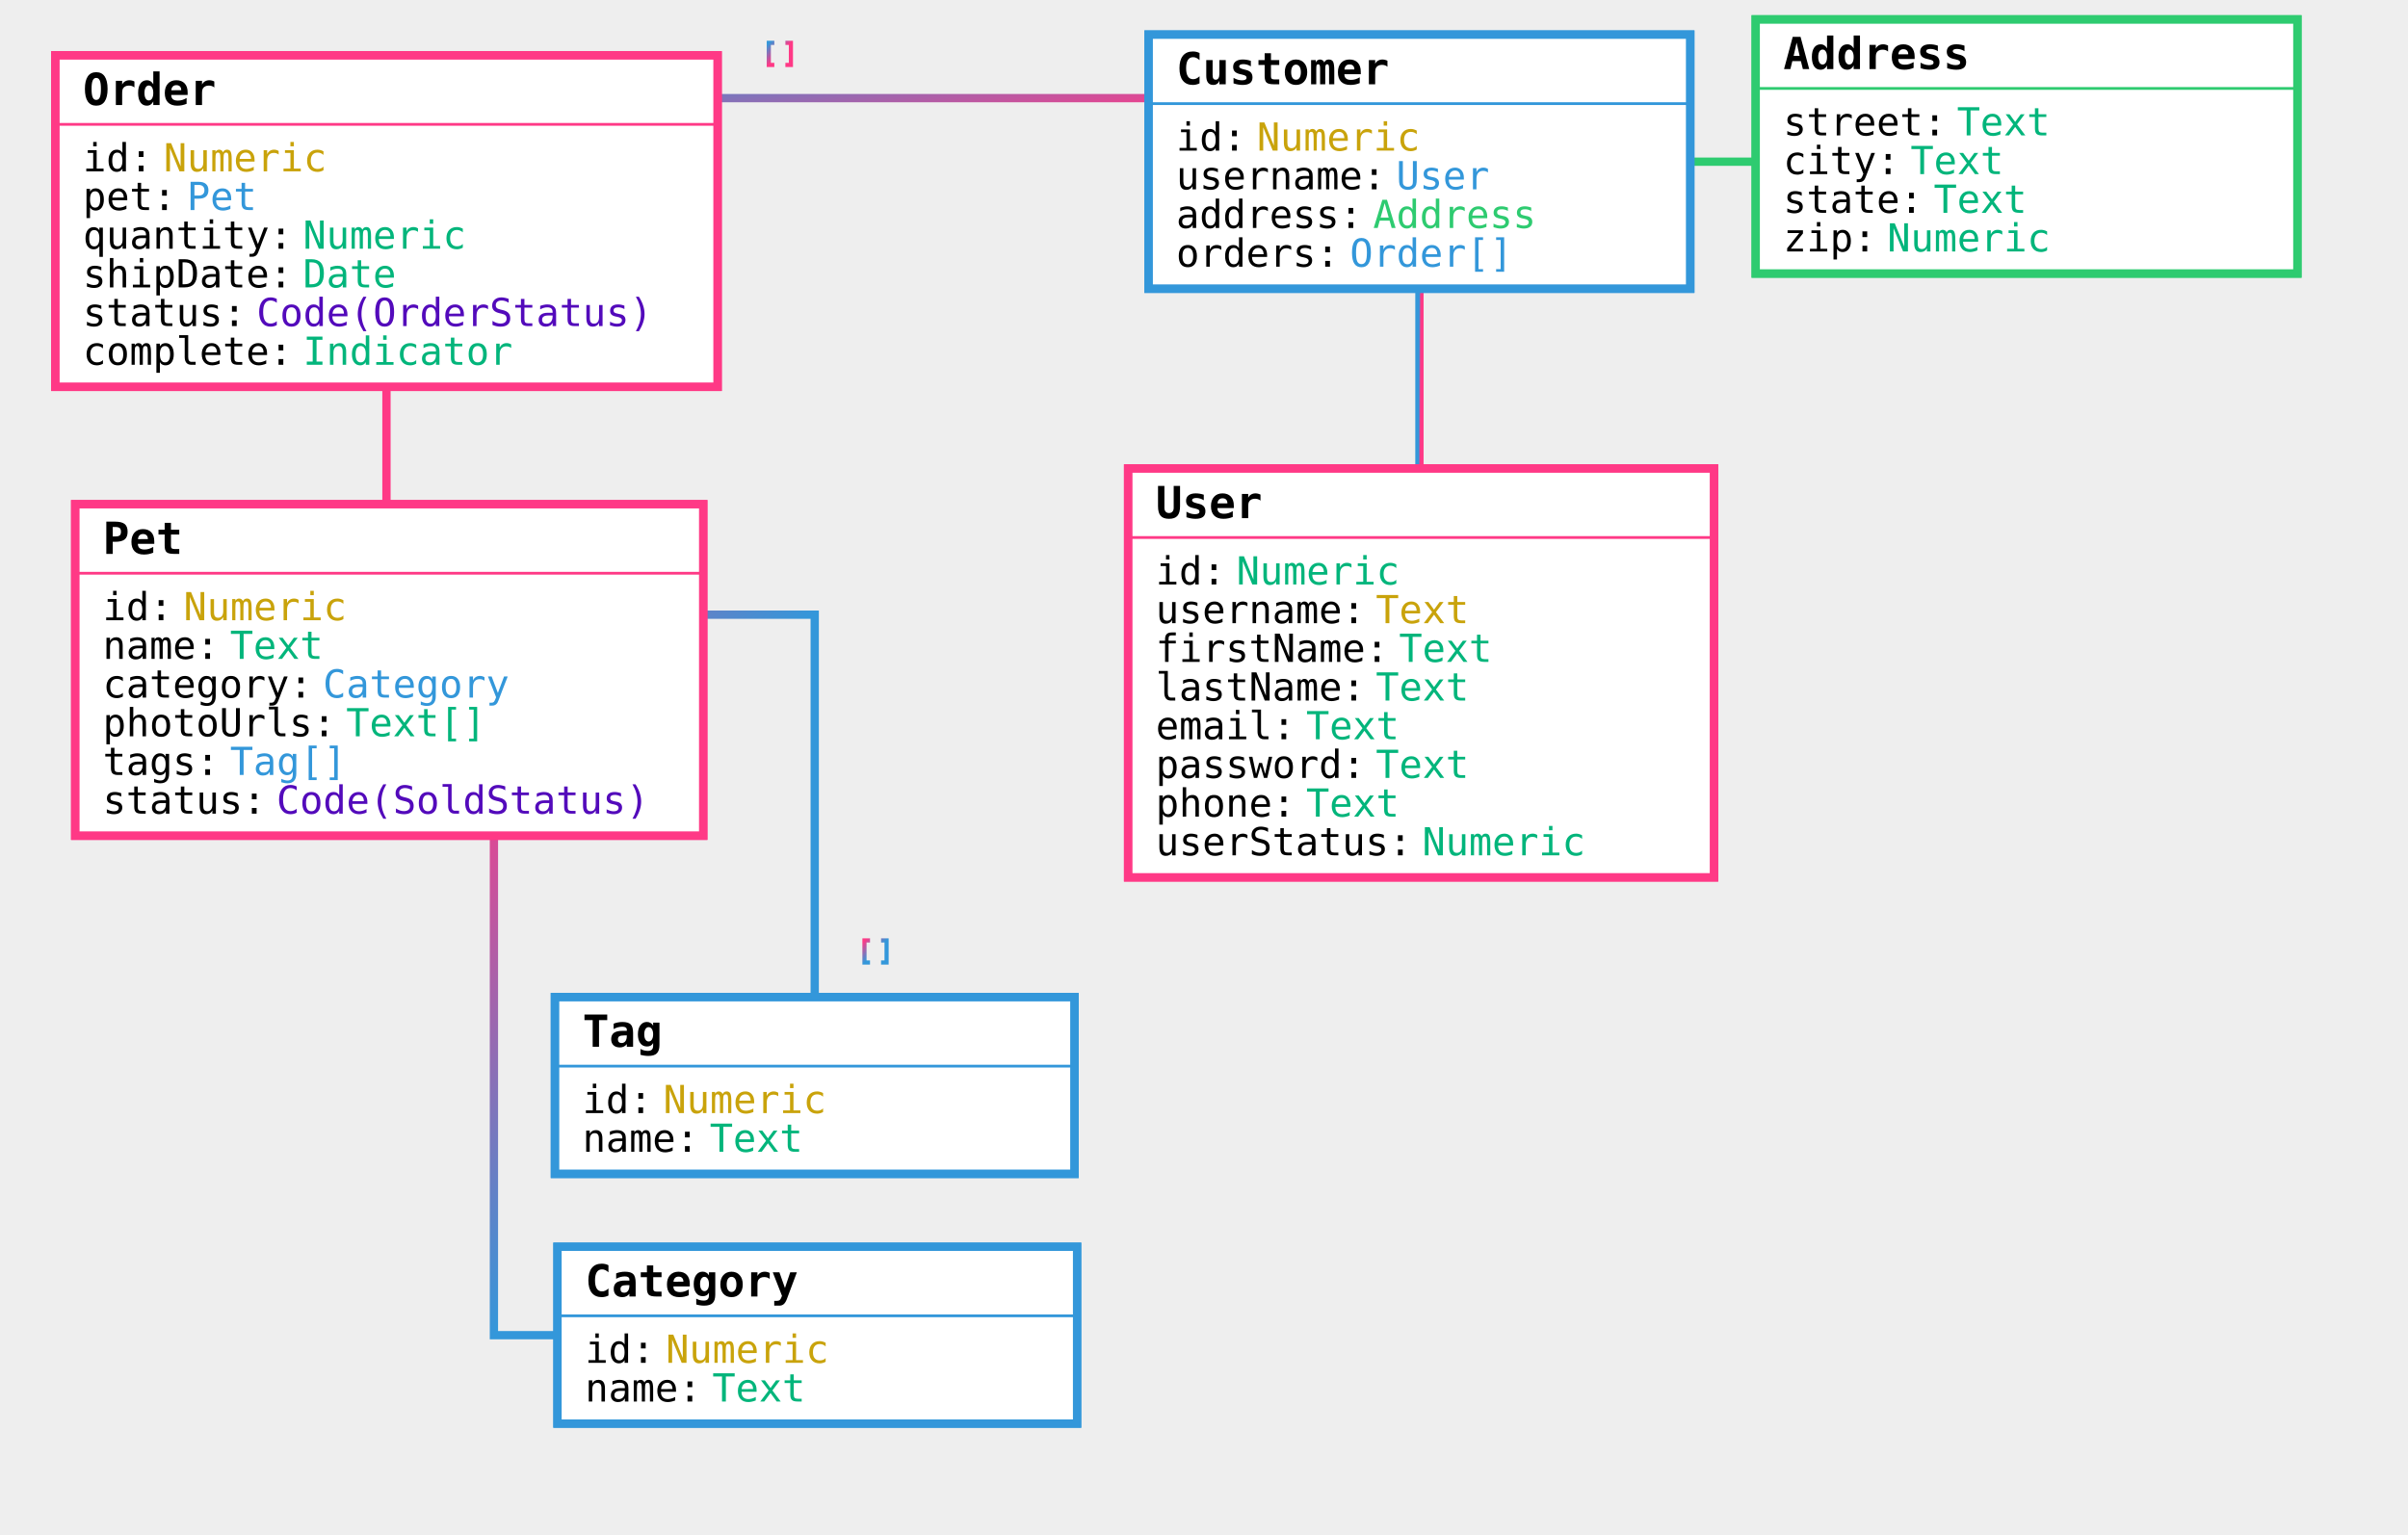
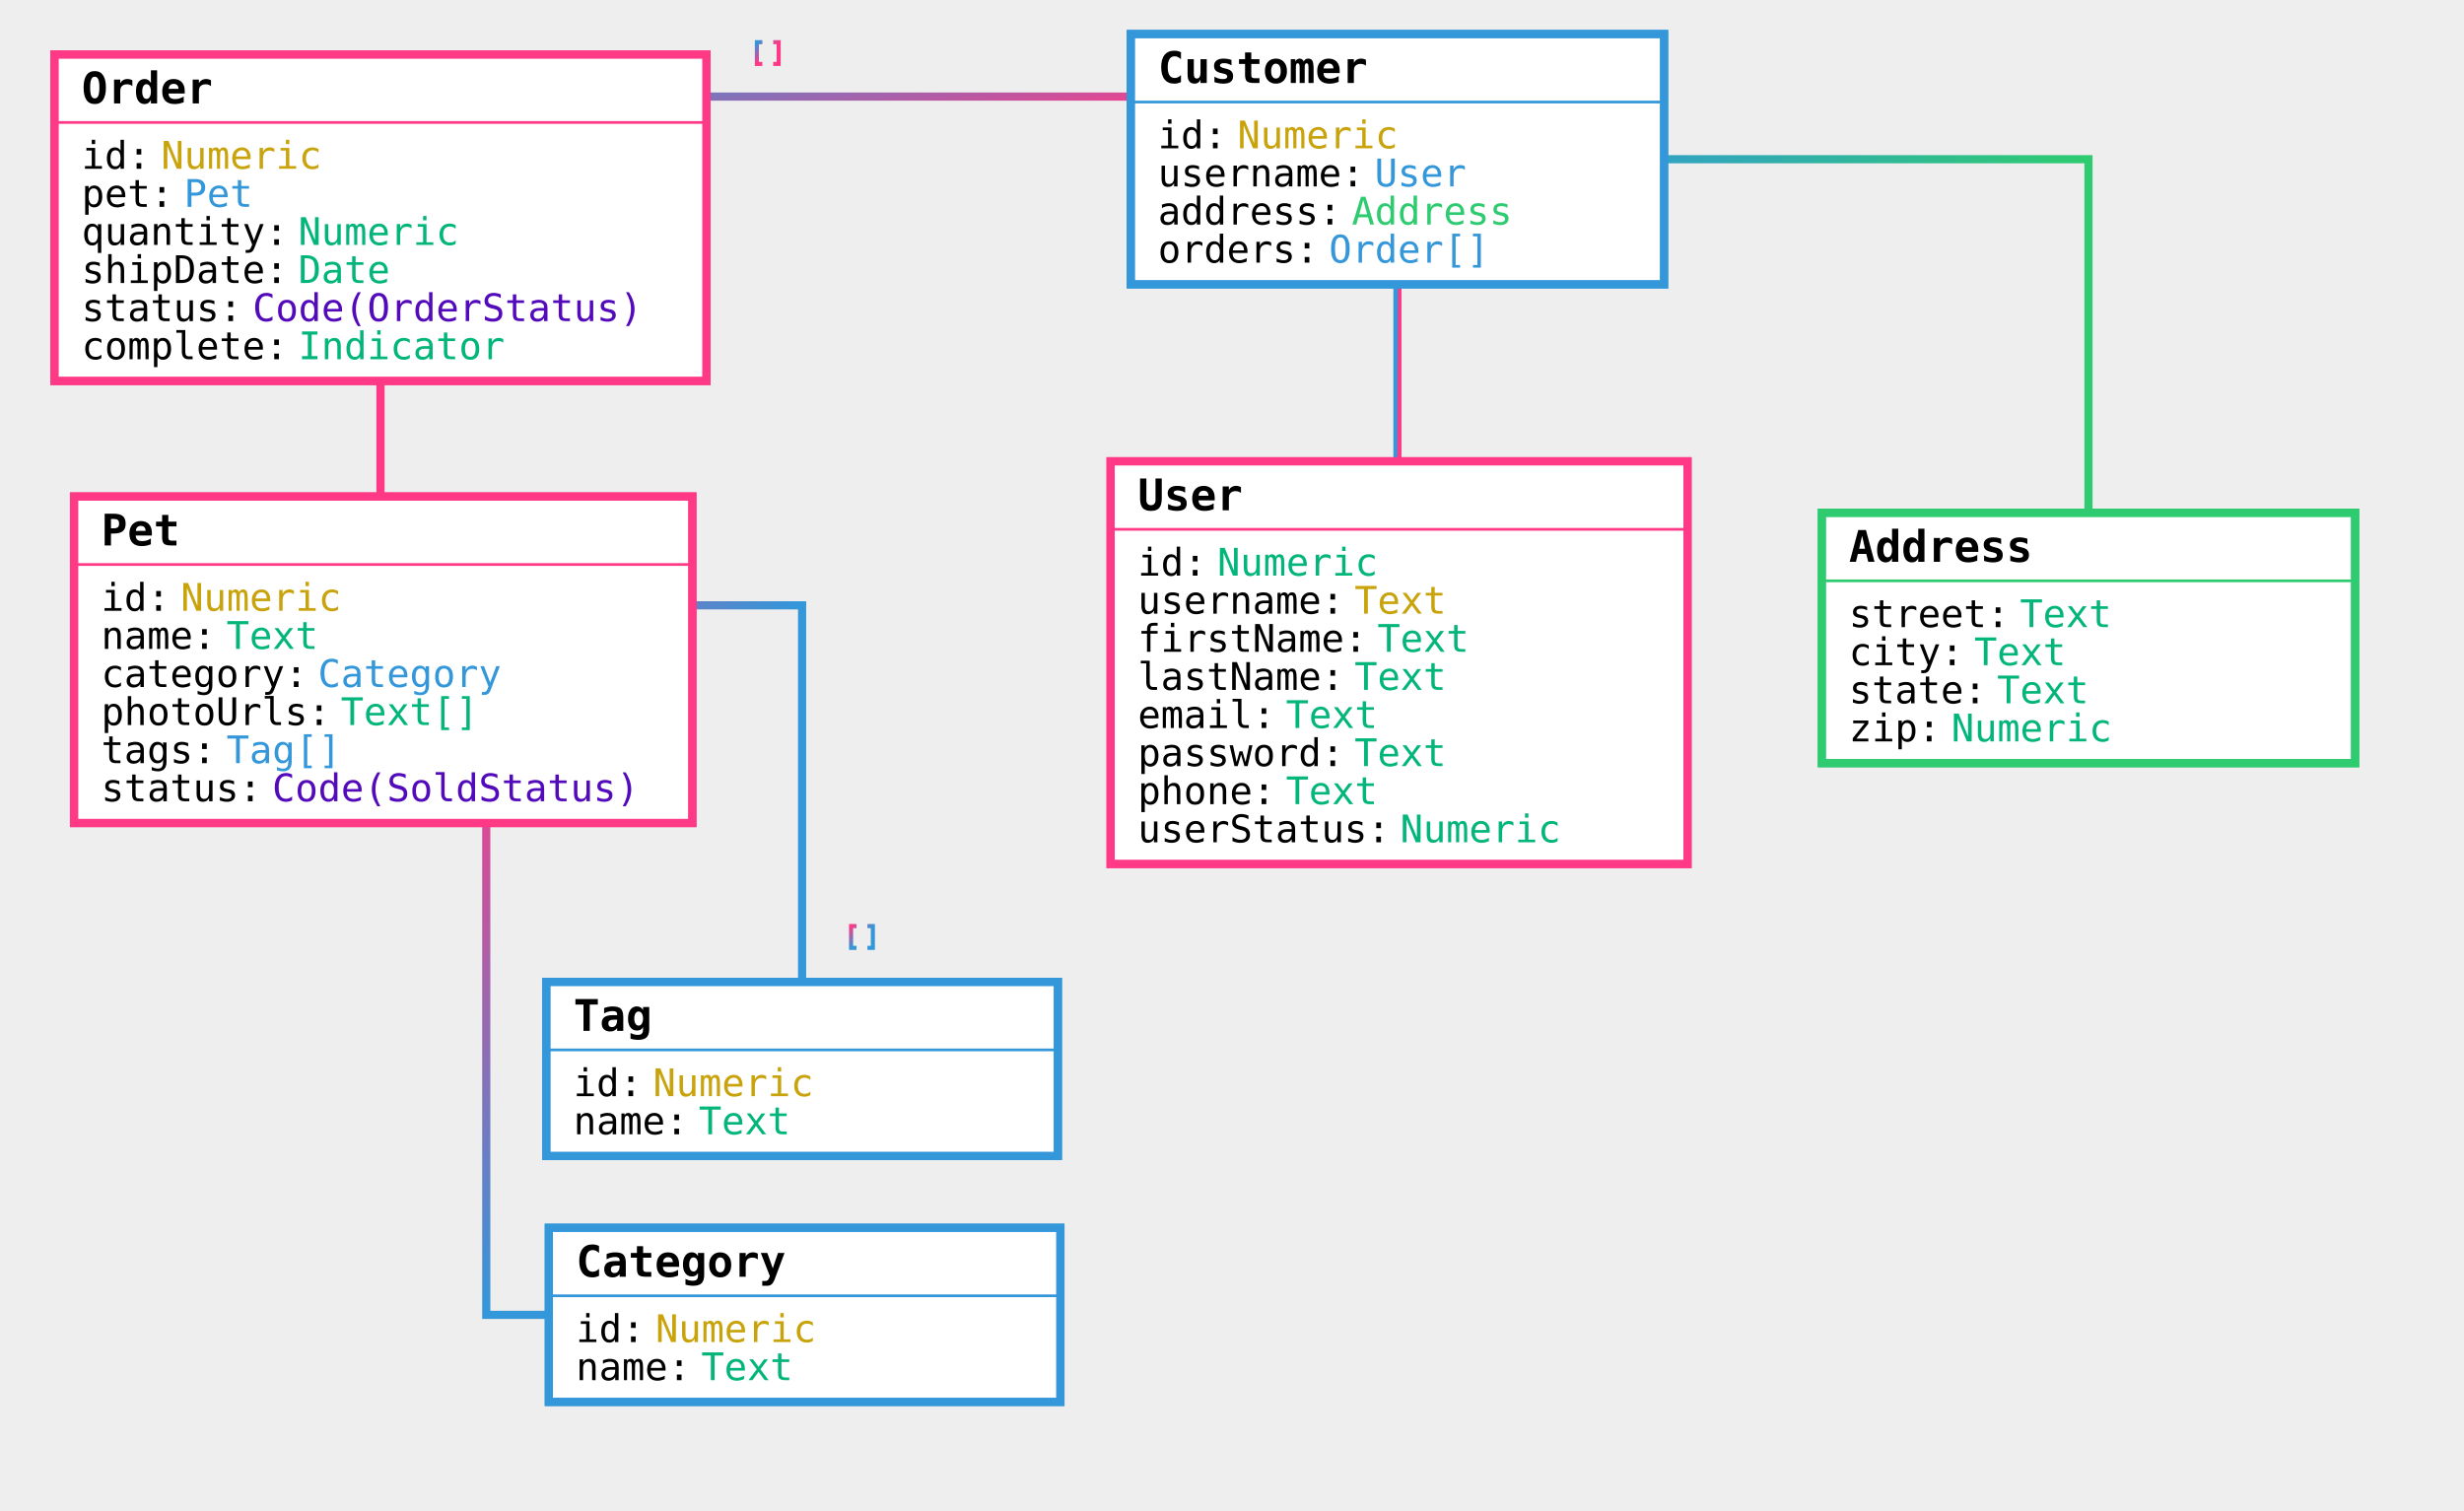
- <svg xmlns="http://www.w3.org/2000/svg" viewBox="-139.816 -53 871.159 555.143">
+ <svg xmlns="http://www.w3.org/2000/svg" viewBox="-139.816 -53 905.445 555.143">
  <rect width="1000%" height="1000%" x="-500%" y="-500%" fill="#EEEEEE" />
  <path fill="none" stroke="#EEEEEE" stroke-width="8" d="M.01 27.01L0 27v162.429h1" />
  <defs>
    <linearGradient id="a" x1="0%" x2="50%" y1="0%" y2="50%">
      <stop offset="0%" stop-color="#FF3986" />
      <stop offset="100%" stop-color="#FF3986" />
    </linearGradient>
  </defs>
  <path fill="none" stroke="url(#a)" stroke-width="3" d="M.01 27.01L0 27v162.429h1" />
  <path fill="none" stroke="#EEEEEE" stroke-width="8" d="M373.71 28.51l-.01-.01v162h.6" />
  <defs>
    <linearGradient id="b" x1="0%" x2="50%" y1="0%" y2="50%">
      <stop offset="0%" stop-color="#3397DA" />
      <stop offset="100%" stop-color="#FF3986" />
    </linearGradient>
  </defs>
  <path fill="none" stroke="url(#b)" stroke-width="3" d="M373.71 28.51l-.01-.01v162h.6" />
-   <path fill="none" stroke="#EEEEEE" stroke-width="8" d="M422.71 5.51l-.01-.01h170.643V0" />
+   <path fill="none" stroke="#EEEEEE" stroke-width="8" d="M422.71 5.51l-.01-.01H627.63v175.929" />
  <defs>
    <linearGradient id="c" x1="0%" x2="50%" y1="0%" y2="50%">
      <stop offset="0%" stop-color="#3397DA" />
      <stop offset="100%" stop-color="#2ECB70" />
    </linearGradient>
  </defs>
-   <path fill="none" stroke="url(#c)" stroke-width="3" d="M422.71 5.51l-.01-.01h170.643V0" />
+   <path fill="none" stroke="url(#c)" stroke-width="3" d="M422.71 5.51l-.01-.01H627.63v175.929" />
  <path fill="none" stroke="#EEEEEE" stroke-width="8" d="M324.71-17.49l-.01-.01H0V27" />
  <defs>
    <linearGradient id="d" x1="0%" x2="50%" y1="0%" y2="50%">
      <stop offset="0%" stop-color="#3397DA" />
      <stop offset="100%" stop-color="#FF3986" />
    </linearGradient>
  </defs>
  <path fill="none" stroke="url(#d)" stroke-width="3" d="M324.71-17.49l-.01-.01H0V27" />
  <path fill="none" stroke="url(#d)" stroke-width="1.5" d="M140.326-37.49l-2.01-.01v8h2M144.326-37.49l1.99-.01v8h-2" />
  <path fill="none" stroke="#EEEEEE" stroke-width="8" d="M38.882 209.439l-.01-.01v220.714h116.985" />
  <defs>
    <linearGradient id="e" x1="0%" x2="50%" y1="0%" y2="50%">
      <stop offset="0%" stop-color="#FF3986" />
      <stop offset="100%" stop-color="#3397DA" />
    </linearGradient>
  </defs>
  <path fill="none" stroke="url(#e)" stroke-width="3" d="M38.882 209.439l-.01-.01v220.714h116.985" />
  <path fill="none" stroke="#EEEEEE" stroke-width="8" d="M-36.862 169.439l-.01-.01h191.8v170.357" />
  <defs>
    <linearGradient id="f" x1="0%" x2="50%" y1="0%" y2="50%">
      <stop offset="0%" stop-color="#FF3986" />
      <stop offset="100%" stop-color="#3397DA" />
    </linearGradient>
  </defs>
  <path fill="none" stroke="url(#f)" stroke-width="3" d="M-36.862 169.439l-.01-.01h191.8v170.357" />
  <path fill="none" stroke="url(#f)" stroke-width="1.5" d="M174.939 287.296l-2.01-.01v8h2M178.939 287.296l1.99-.01v8h-2" />
  <path fill="#FFFFFF" stroke="#FF3986" stroke-width="3" d="M-119.816-33h239.633V87h-239.633z" />
  <path fill="#ff3986" stroke="#ff3986" d="M-118.816-8h239.632" />
  <path fill="none" stroke="#FF3986" stroke-width="3" d="M-119.816-33h239.633V87h-239.633z" />
  <text x="-109.816" y="-15" style="font:700 16px 'Lucida Console',monospace" fill="#000000">Order</text>
  <text x="-109.816" y="9" style="font:500 14px 'Lucida Console',monospace" fill="#000000">id:</text>
  <text x="-80.612" y="9" style="font:500 14px 'Lucida Console',monospace" fill="#C9A30B">Numeric</text>
  <text x="-109.816" y="23" style="font:500 14px 'Lucida Console',monospace" fill="#000000">pet:</text>
  <text x="-72.211" y="23" style="font:500 14px 'Lucida Console',monospace" fill="#3397DA">Pet</text>
  <text x="-109.816" y="37" style="font:500 14px 'Lucida Console',monospace" fill="#000000">quantity:</text>
  <text x="-30.204" y="37" style="font:500 14px 'Lucida Console',monospace" fill="#02b57b">Numeric</text>
  <text x="-109.816" y="51" style="font:500 14px 'Lucida Console',monospace" fill="#000000">shipDate:</text>
  <text x="-30.204" y="51" style="font:500 14px 'Lucida Console',monospace" fill="#02b57b">Date</text>
  <text x="-109.816" y="65" style="font:500 14px 'Lucida Console',monospace" fill="#000000">status:</text>
  <text x="-47.007" y="65" style="font:500 14px 'Lucida Console',monospace" fill="#530abb">Code(OrderStatus)</text>
  <text x="-109.816" y="79" style="font:500 14px 'Lucida Console',monospace" fill="#000000">complete:</text>
  <text x="-30.204" y="79" style="font:500 14px 'Lucida Console',monospace" fill="#02b57b">Indicator</text>
  <path fill="#FFFFFF" stroke="#3397DA" stroke-width="3" d="M275.7-40.5h196v92h-196z" />
  <path fill="#3397da" stroke="#3397da" d="M276.7-15.5h196" />
  <path fill="none" stroke="#3397DA" stroke-width="3" d="M275.7-40.5h196v92h-196z" />
  <text x="285.7" y="-22.5" style="font:700 16px 'Lucida Console',monospace" fill="#000000">Customer</text>
  <text x="285.7" y="1.5" style="font:500 14px 'Lucida Console',monospace" fill="#000000">id:</text>
  <text x="314.904" y="1.5" style="font:500 14px 'Lucida Console',monospace" fill="#C9A30B">Numeric</text>
  <text x="285.7" y="15.5" style="font:500 14px 'Lucida Console',monospace" fill="#000000">username:</text>
  <text x="365.312" y="15.5" style="font:500 14px 'Lucida Console',monospace" fill="#3397DA">User</text>
  <text x="285.7" y="29.5" style="font:500 14px 'Lucida Console',monospace" fill="#000000">address:</text>
  <text x="356.911" y="29.5" style="font:500 14px 'Lucida Console',monospace" fill="#2ECB70">Address</text>
  <text x="285.7" y="43.5" style="font:500 14px 'Lucida Console',monospace" fill="#000000">orders:</text>
  <text x="348.51" y="43.5" style="font:500 14px 'Lucida Console',monospace" fill="#3397DA">Order[]</text>
-   <path fill="#FFFFFF" stroke="#2ECB70" stroke-width="3" d="M495.343-46h196v92h-196z" />
-   <path fill="#2ecb70" stroke="#2ecb70" d="M496.343-21h196" />
-   <path fill="none" stroke="#2ECB70" stroke-width="3" d="M495.343-46h196v92h-196z" />
-   <text x="505.343" y="-28" style="font:700 16px 'Lucida Console',monospace" fill="#000000">Address</text>
-   <text x="505.343" y="-4" style="font:500 14px 'Lucida Console',monospace" fill="#000000">street:</text>
-   <text x="568.153" y="-4" style="font:500 14px 'Lucida Console',monospace" fill="#02b57b">Text</text>
-   <text x="505.343" y="10" style="font:500 14px 'Lucida Console',monospace" fill="#000000">city:</text>
-   <text x="551.35" y="10" style="font:500 14px 'Lucida Console',monospace" fill="#02b57b">Text</text>
-   <text x="505.343" y="24" style="font:500 14px 'Lucida Console',monospace" fill="#000000">state:</text>
-   <text x="559.751" y="24" style="font:500 14px 'Lucida Console',monospace" fill="#02b57b">Text</text>
-   <text x="505.343" y="38" style="font:500 14px 'Lucida Console',monospace" fill="#000000">zip:</text>
-   <text x="542.948" y="38" style="font:500 14px 'Lucida Console',monospace" fill="#02b57b">Numeric</text>
+   <path fill="#FFFFFF" stroke="#2ECB70" stroke-width="3" d="M529.629 135.429h196v92h-196z" />
+   <path fill="#2ecb70" stroke="#2ecb70" d="M530.629 160.429h196" />
+   <path fill="none" stroke="#2ECB70" stroke-width="3" d="M529.629 135.429h196v92h-196z" />
+   <text x="539.629" y="153.429" style="font:700 16px 'Lucida Console',monospace" fill="#000000">Address</text>
+   <text x="539.629" y="177.429" style="font:500 14px 'Lucida Console',monospace" fill="#000000">street:</text>
+   <text x="602.438" y="177.429" style="font:500 14px 'Lucida Console',monospace" fill="#02b57b">Text</text>
+   <text x="539.629" y="191.429" style="font:500 14px 'Lucida Console',monospace" fill="#000000">city:</text>
+   <text x="585.635" y="191.429" style="font:500 14px 'Lucida Console',monospace" fill="#02b57b">Text</text>
+   <text x="539.629" y="205.429" style="font:500 14px 'Lucida Console',monospace" fill="#000000">state:</text>
+   <text x="594.037" y="205.429" style="font:500 14px 'Lucida Console',monospace" fill="#02b57b">Text</text>
+   <text x="539.629" y="219.429" style="font:500 14px 'Lucida Console',monospace" fill="#000000">zip:</text>
+   <text x="577.234" y="219.429" style="font:500 14px 'Lucida Console',monospace" fill="#02b57b">Numeric</text>
  <path fill="#FFFFFF" stroke="#3397DA" stroke-width="3" d="M61.857 398.143h188v64h-188z" />
  <path fill="#3397da" stroke="#3397da" d="M62.857 423.143h188" />
  <path fill="none" stroke="#3397DA" stroke-width="3" d="M61.857 398.143h188v64h-188z" />
  <text x="71.857" y="416.143" style="font:700 16px 'Lucida Console',monospace" fill="#000000">Category</text>
  <text x="71.857" y="440.143" style="font:500 14px 'Lucida Console',monospace" fill="#000000">id:</text>
  <text x="101.061" y="440.143" style="font:500 14px 'Lucida Console',monospace" fill="#C9A30B">Numeric</text>
  <text x="71.857" y="454.143" style="font:500 14px 'Lucida Console',monospace" fill="#000000">name:</text>
  <text x="117.864" y="454.143" style="font:500 14px 'Lucida Console',monospace" fill="#02b57b">Text</text>
  <path fill="#FFFFFF" stroke="#FF3986" stroke-width="3" d="M268.3 116.5h212v148h-212z" />
  <path fill="#ff3986" stroke="#ff3986" d="M269.3 141.5h212" />
  <path fill="none" stroke="#FF3986" stroke-width="3" d="M268.3 116.5h212v148h-212z" />
  <text x="278.3" y="134.5" style="font:700 16px 'Lucida Console',monospace" fill="#000000">User</text>
  <text x="278.3" y="158.5" style="font:500 14px 'Lucida Console',monospace" fill="#000000">id:</text>
  <text x="307.504" y="158.5" style="font:500 14px 'Lucida Console',monospace" fill="#02b57b">Numeric</text>
  <text x="278.3" y="172.5" style="font:500 14px 'Lucida Console',monospace" fill="#000000">username:</text>
  <text x="357.912" y="172.5" style="font:500 14px 'Lucida Console',monospace" fill="#C9A30B">Text</text>
  <text x="278.3" y="186.5" style="font:500 14px 'Lucida Console',monospace" fill="#000000">firstName:</text>
  <text x="366.314" y="186.5" style="font:500 14px 'Lucida Console',monospace" fill="#02b57b">Text</text>
  <text x="278.3" y="200.5" style="font:500 14px 'Lucida Console',monospace" fill="#000000">lastName:</text>
  <text x="357.912" y="200.5" style="font:500 14px 'Lucida Console',monospace" fill="#02b57b">Text</text>
  <text x="278.3" y="214.5" style="font:500 14px 'Lucida Console',monospace" fill="#000000">email:</text>
  <text x="332.708" y="214.5" style="font:500 14px 'Lucida Console',monospace" fill="#02b57b">Text</text>
  <text x="278.3" y="228.5" style="font:500 14px 'Lucida Console',monospace" fill="#000000">password:</text>
  <text x="357.912" y="228.5" style="font:500 14px 'Lucida Console',monospace" fill="#02b57b">Text</text>
  <text x="278.3" y="242.5" style="font:500 14px 'Lucida Console',monospace" fill="#000000">phone:</text>
  <text x="332.708" y="242.5" style="font:500 14px 'Lucida Console',monospace" fill="#02b57b">Text</text>
  <text x="278.3" y="256.5" style="font:500 14px 'Lucida Console',monospace" fill="#000000">userStatus:</text>
  <text x="374.715" y="256.5" style="font:500 14px 'Lucida Console',monospace" fill="#02b57b">Numeric</text>
  <path fill="#FFFFFF" stroke="#3397DA" stroke-width="3" d="M60.929 307.786h188v64h-188z" />
  <path fill="#3397da" stroke="#3397da" d="M61.929 332.786h188" />
  <path fill="none" stroke="#3397DA" stroke-width="3" d="M60.929 307.786h188v64h-188z" />
  <text x="70.929" y="325.786" style="font:700 16px 'Lucida Console',monospace" fill="#000000">Tag</text>
  <text x="70.929" y="349.786" style="font:500 14px 'Lucida Console',monospace" fill="#000000">id:</text>
  <text x="100.133" y="349.786" style="font:500 14px 'Lucida Console',monospace" fill="#C9A30B">Numeric</text>
  <text x="70.929" y="363.786" style="font:500 14px 'Lucida Console',monospace" fill="#000000">name:</text>
  <text x="116.935" y="363.786" style="font:500 14px 'Lucida Console',monospace" fill="#02b57b">Text</text>
  <path fill="#FFFFFF" stroke="#FF3986" stroke-width="3" d="M-112.616 129.429h227.231v120h-227.231z" />
  <path fill="#ff3986" stroke="#ff3986" d="M-111.616 154.429h227.232" />
  <path fill="none" stroke="#FF3986" stroke-width="3" d="M-112.616 129.429h227.231v120h-227.231z" />
  <text x="-102.616" y="147.429" style="font:700 16px 'Lucida Console',monospace" fill="#000000">Pet</text>
  <text x="-102.616" y="171.429" style="font:500 14px 'Lucida Console',monospace" fill="#000000">id:</text>
  <text x="-73.412" y="171.429" style="font:500 14px 'Lucida Console',monospace" fill="#C9A30B">Numeric</text>
  <text x="-102.616" y="185.429" style="font:500 14px 'Lucida Console',monospace" fill="#000000">name:</text>
  <text x="-56.609" y="185.429" style="font:500 14px 'Lucida Console',monospace" fill="#02b57b">Text</text>
  <text x="-102.616" y="199.429" style="font:500 14px 'Lucida Console',monospace" fill="#000000">category:</text>
  <text x="-23.003" y="199.429" style="font:500 14px 'Lucida Console',monospace" fill="#3397DA">Category</text>
  <text x="-102.616" y="213.429" style="font:500 14px 'Lucida Console',monospace" fill="#000000">photoUrls:</text>
  <text x="-14.602" y="213.429" style="font:500 14px 'Lucida Console',monospace" fill="#02b57b">Text[]</text>
  <text x="-102.616" y="227.429" style="font:500 14px 'Lucida Console',monospace" fill="#000000">tags:</text>
  <text x="-56.609" y="227.429" style="font:500 14px 'Lucida Console',monospace" fill="#3397DA">Tag[]</text>
  <text x="-102.616" y="241.429" style="font:500 14px 'Lucida Console',monospace" fill="#000000">status:</text>
  <text x="-39.806" y="241.429" style="font:500 14px 'Lucida Console',monospace" fill="#530abb">Code(SoldStatus)</text>
</svg>
